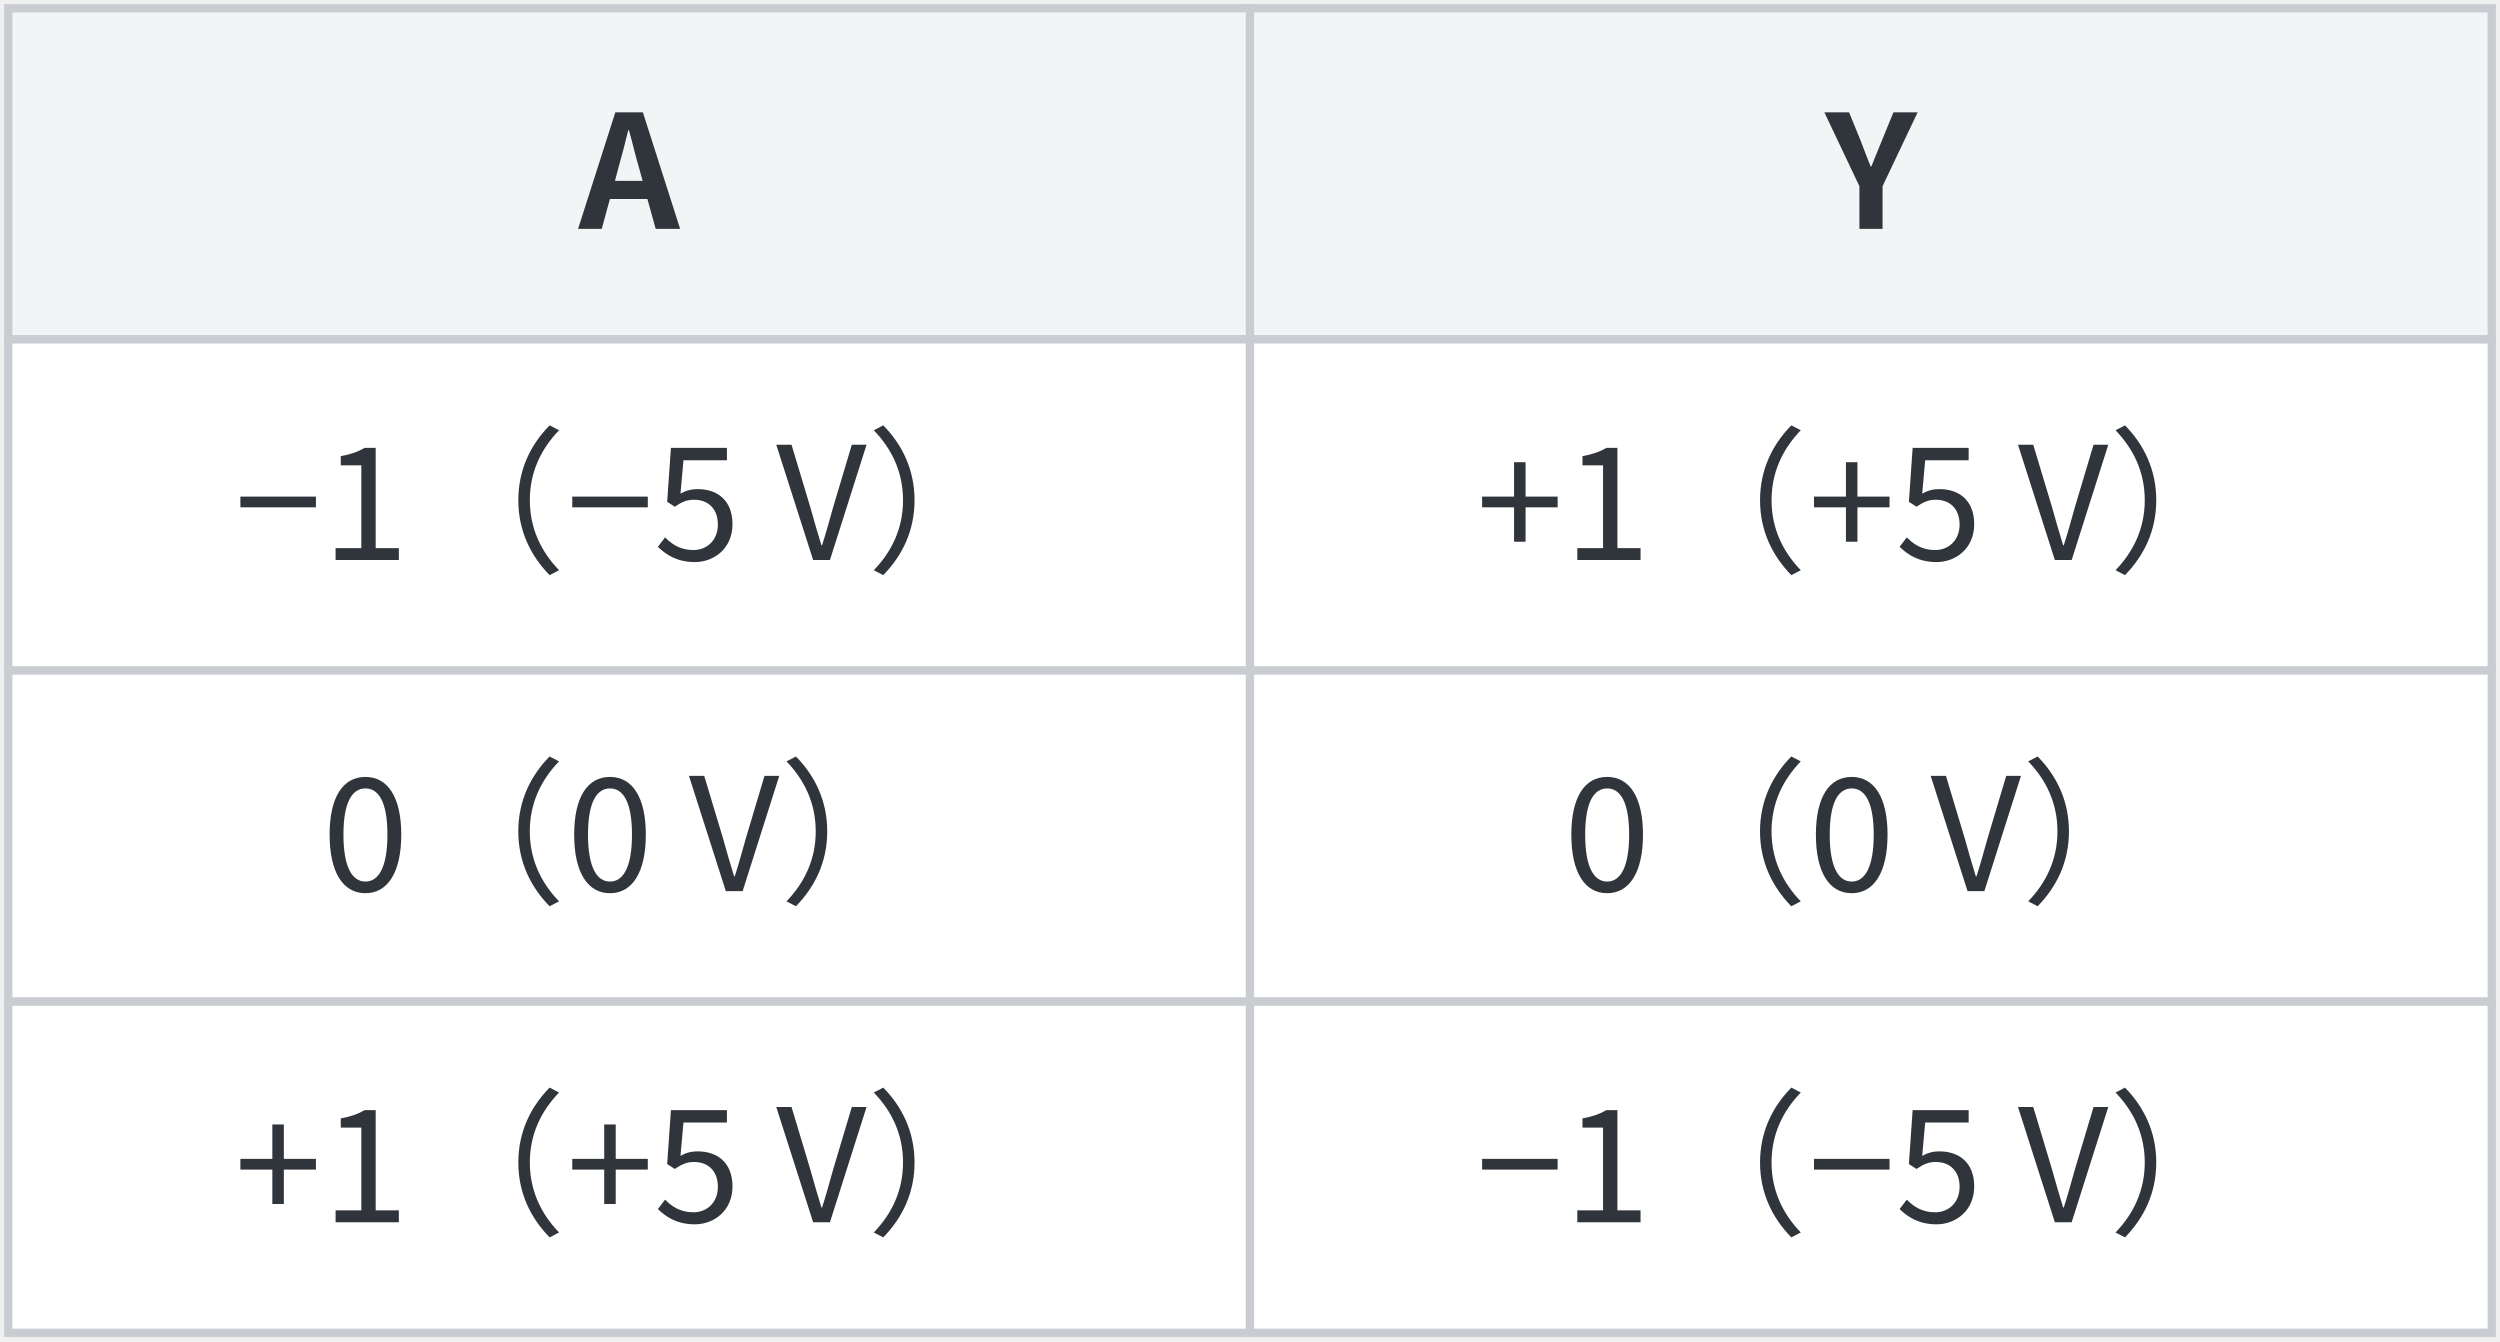
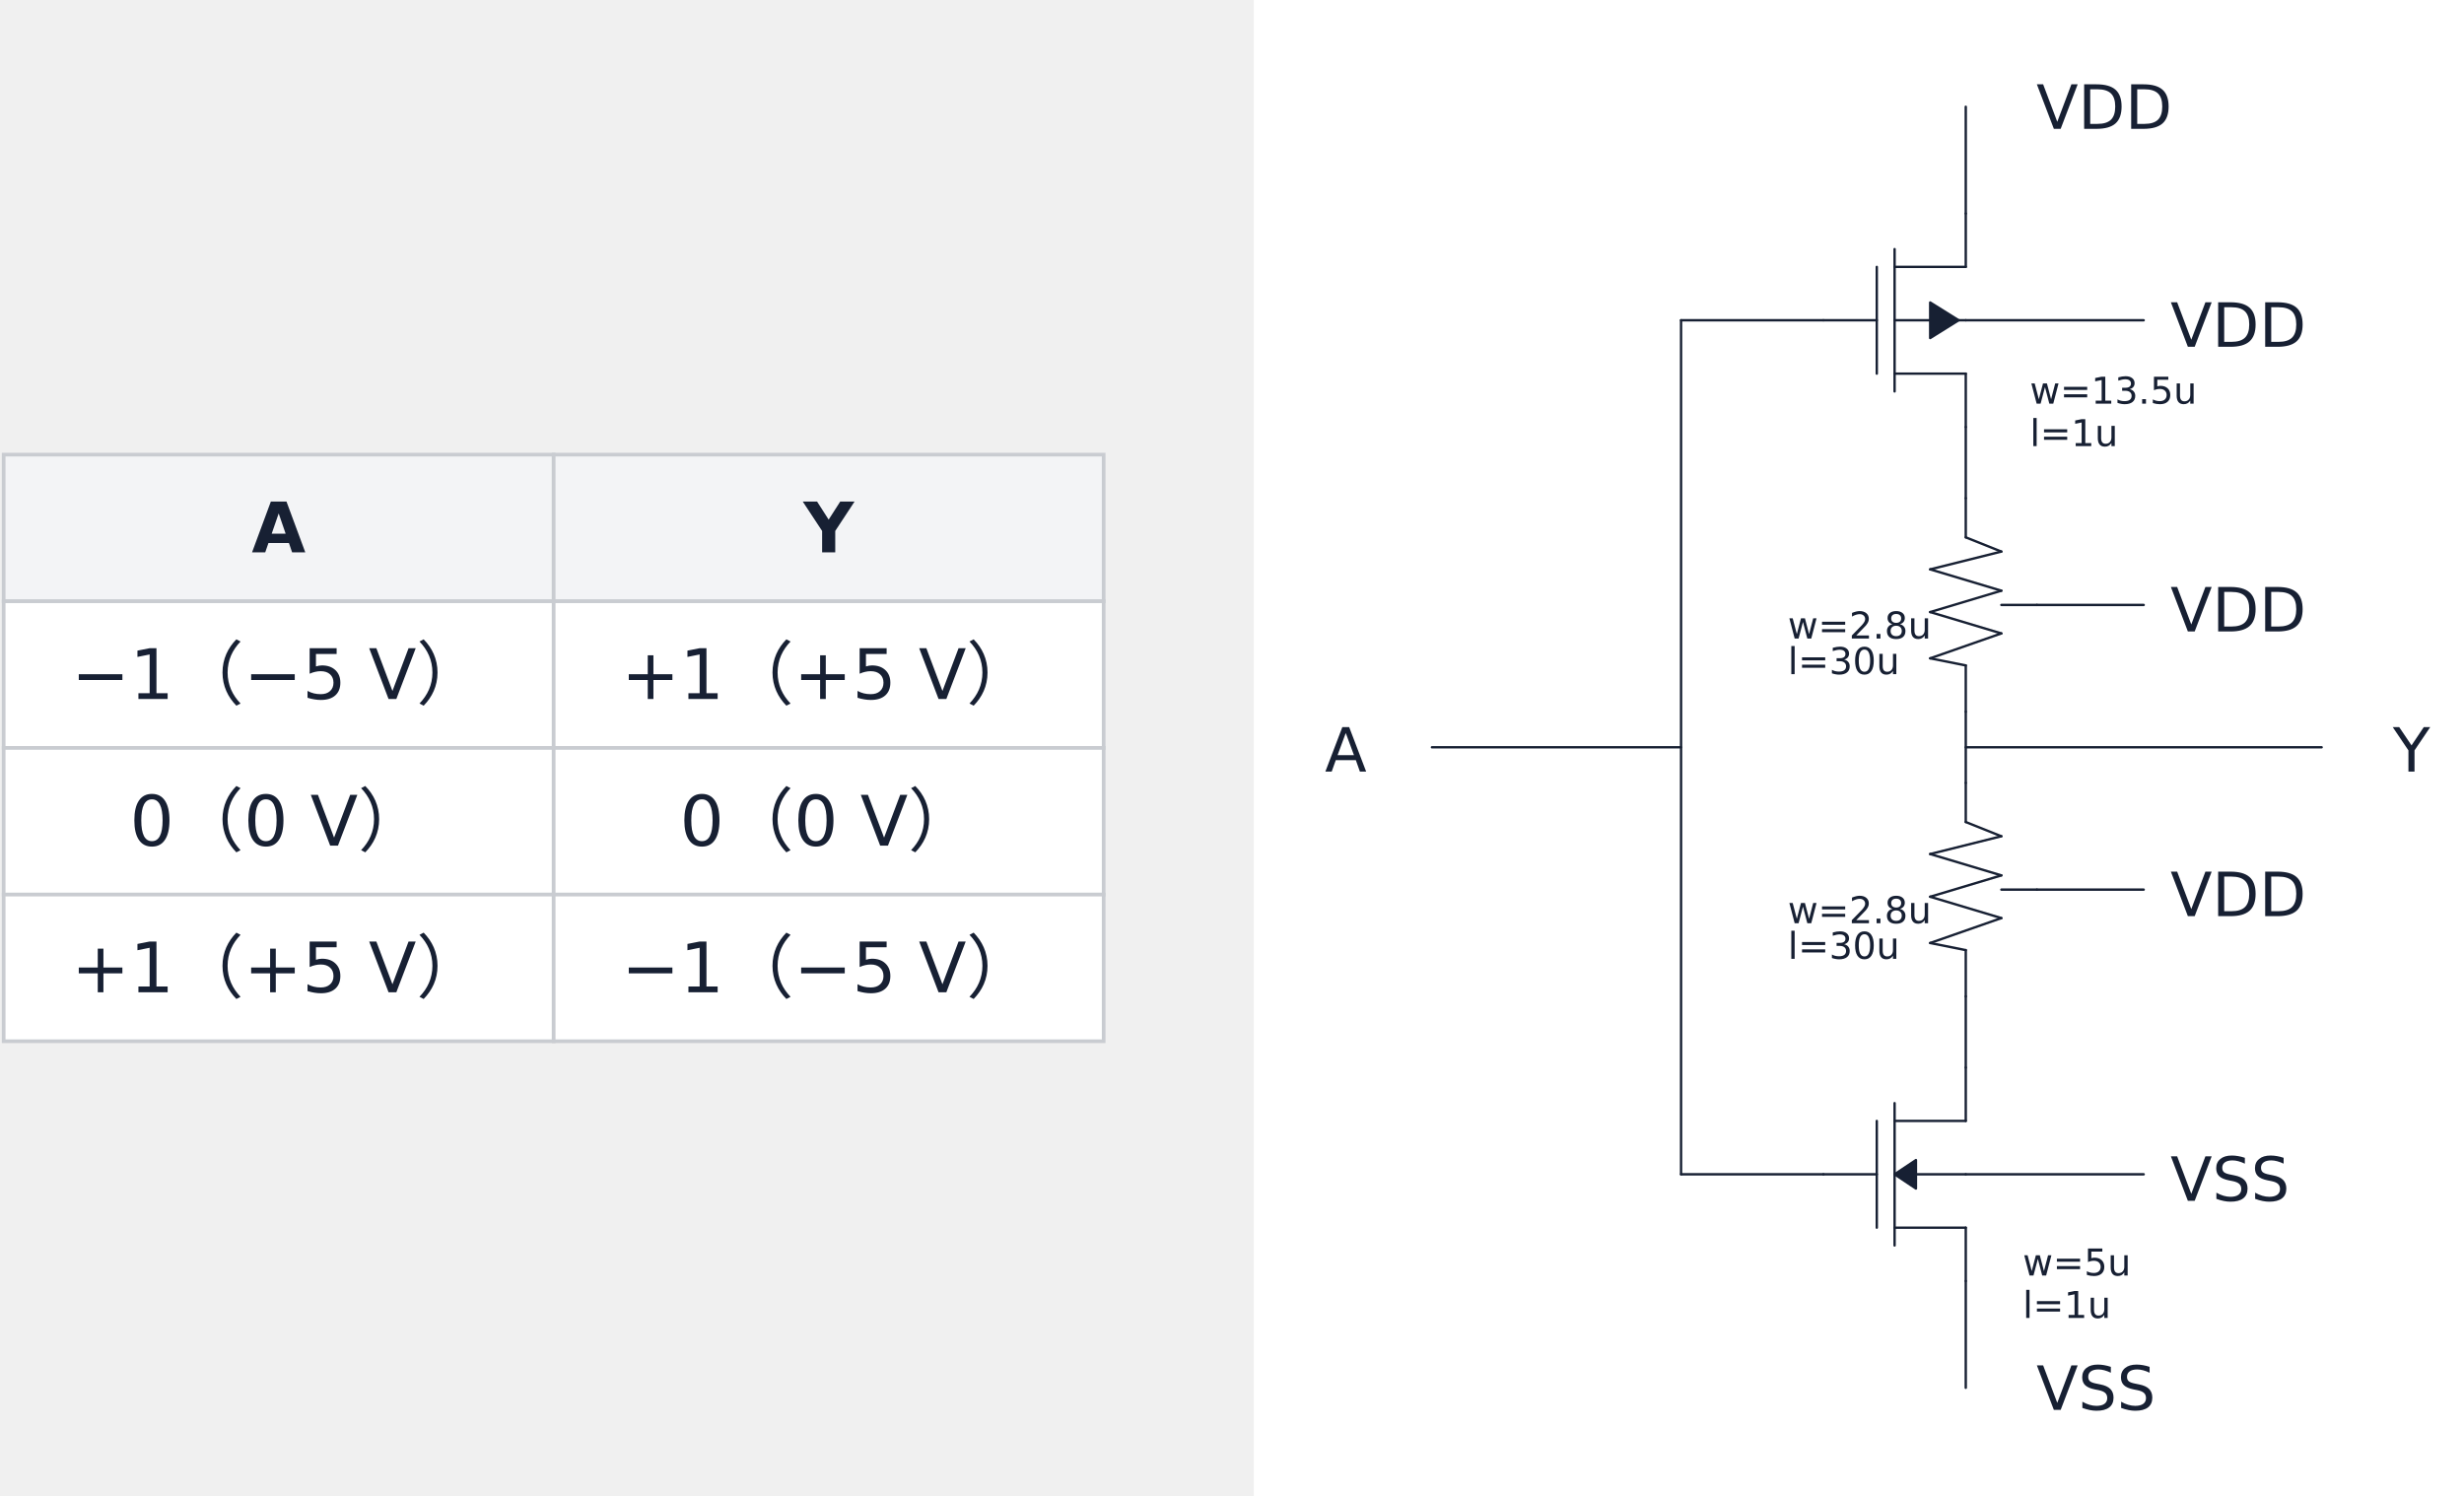
- <svg xmlns="http://www.w3.org/2000/svg" width="302" height="162" viewBox="0 0 302 162" font-family="Noto Sans CJK JP, Noto Sans, sans-serif">
-   <g transform="translate(0,0)">
+ <svg xmlns="http://www.w3.org/2000/svg" width="672" height="408" viewBox="0 0 672 408" font-family="Noto Sans CJK JP, Noto Sans, sans-serif">
+   <g transform="translate(0,123.0)">
    <rect x="1" y="1" width="150" height="40" fill="#f3f4f6" stroke="#c9ccd1" />
    <text x="76.0" y="27.65" font-size="19" text-anchor="middle" fill="#30353b" font-weight="700">A</text>
    <rect x="151" y="1" width="150" height="40" fill="#f3f4f6" stroke="#c9ccd1" />
    <text x="226.0" y="27.65" font-size="19" text-anchor="middle" fill="#30353b" font-weight="700">Y</text>
    <rect x="1" y="41" width="150" height="40" fill="#ffffff" stroke="#c9ccd1" />
    <text x="76.0" y="67.65" font-size="19" text-anchor="middle" fill="#30353b">−1（−5 V）</text>
    <rect x="151" y="41" width="150" height="40" fill="#ffffff" stroke="#c9ccd1" />
    <text x="226.0" y="67.65" font-size="19" text-anchor="middle" fill="#30353b">+1（+5 V）</text>
    <rect x="1" y="81" width="150" height="40" fill="#ffffff" stroke="#c9ccd1" />
    <text x="76.0" y="107.65" font-size="19" text-anchor="middle" fill="#30353b">0（0 V）</text>
    <rect x="151" y="81" width="150" height="40" fill="#ffffff" stroke="#c9ccd1" />
    <text x="226.0" y="107.65" font-size="19" text-anchor="middle" fill="#30353b">0（0 V）</text>
    <rect x="1" y="121" width="150" height="40" fill="#ffffff" stroke="#c9ccd1" />
    <text x="76.0" y="147.65" font-size="19" text-anchor="middle" fill="#30353b">+1（+5 V）</text>
    <rect x="151" y="121" width="150" height="40" fill="#ffffff" stroke="#c9ccd1" />
    <text x="226.0" y="147.65" font-size="19" text-anchor="middle" fill="#30353b">−1（−5 V）</text>
  </g>
+   <svg x="342" y="0.0" width="330" height="408" viewBox="0 0 660 816">
+     <style>.l0{fill:#ffffff;stroke:#ffffff;stroke-width:1.3;stroke-linecap:round;stroke-linejoin:round}
+ .l1{fill:#172033;stroke:#172033;stroke-width:1.3;stroke-linecap:round;stroke-linejoin:round}
+ .l4{fill:#172033;stroke:#172033;stroke-width:1.3;stroke-linecap:round;stroke-linejoin:round}
+ text{font-family:DejaVu Sans,sans-serif;fill:#172033;fill-opacity:1}</style>
+     <rect class="l0" x="0" y="0" width="660" height="816" />
+     <path class="l4" d="M349.412 135.882L349.412 213.529" />
+     <path class="l4" d="M349.412 174.706L388.235 174.706" />
+     <path class="l4" d="M310.588 174.706L339.706 174.706" />
+     <path class="l4" d="M349.412 145.588L388.235 145.588" />
+     <path class="l4" d="M388.235 116.471L388.235 145.588" />
+     <path class="l4" d="M349.412 203.824L388.235 203.824" />
+     <path class="l4" d="M388.235 203.824L388.235 232.941" />
+     <path class="l4" d="M339.706 145.588L339.706 203.824" />
+     <path class="l4" d="M384.353 174.706L368.824 165L368.824 184.412L384.353 174.706" />
+     <path class="l4" d="M407.647 330L427.059 330" />
+     <path class="l4" d="M388.235 363L388.235 388.235" />
+     <path class="l4" d="M368.824 359.118L388.235 363" />
+     <path class="l4" d="M368.824 359.118L407.647 345.529" />
+     <path class="l4" d="M368.824 333.882L407.647 345.529" />
+     <path class="l4" d="M368.824 333.882L407.647 322.235" />
+     <path class="l4" d="M368.824 310.588L407.647 322.235" />
+     <path class="l4" d="M368.824 310.588L407.647 300.882" />
+     <path class="l4" d="M388.235 293.118L407.647 300.882" />
+     <path class="l4" d="M388.235 271.765L388.235 293.118" />
+     <path class="l4" d="M407.647 485.294L427.059 485.294" />
+     <path class="l4" d="M388.235 518.294L388.235 543.529" />
+     <path class="l4" d="M368.824 514.412L388.235 518.294" />
+     <path class="l4" d="M368.824 514.412L407.647 500.824" />
+     <path class="l4" d="M368.824 489.176L407.647 500.824" />
+     <path class="l4" d="M368.824 489.176L407.647 477.529" />
+     <path class="l4" d="M368.824 465.882L407.647 477.529" />
+     <path class="l4" d="M368.824 465.882L407.647 456.176" />
+     <path class="l4" d="M388.235 448.412L407.647 456.176" />
+     <path class="l4" d="M388.235 427.059L388.235 448.412" />
+     <path class="l4" d="M349.412 669.706L388.235 669.706" />
+     <path class="l4" d="M388.235 669.706L388.235 698.824" />
+     <path class="l4" d="M349.412 640.588L388.235 640.588" />
+     <path class="l4" d="M339.706 611.471L339.706 669.706" />
+     <path class="l4" d="M310.588 640.588L339.706 640.588" />
+     <path class="l4" d="M349.412 601.765L349.412 679.412" />
+     <path class="l4" d="M349.412 611.471L388.235 611.471" />
+     <path class="l4" d="M388.235 582.353L388.235 611.471" />
+     <path class="l4" d="M349.412 640.588L361.059 632.824L361.059 648.353L349.412 640.588" />
+     <text fill="#172033" xml:space="preserve" font-size="20.188" transform="translate(423.176, 220.213)">w=13.5u</text>
+     <text fill="#172033" xml:space="preserve" font-size="20.188" transform="translate(423.176, 243.369)">l=1u</text>
+     <text fill="#172033" xml:space="preserve" font-size="20.188" transform="translate(291.176, 348.331)">w=2.8u</text>
+     <text fill="#172033" xml:space="preserve" font-size="20.188" transform="translate(291.176, 367.743)">l=30u</text>
+     <text fill="#172033" xml:space="preserve" font-size="20.188" transform="translate(291.176, 503.625)">w=2.8u</text>
+     <text fill="#172033" xml:space="preserve" font-size="20.188" transform="translate(291.176, 523.037)">l=30u</text>
+     <text fill="#172033" xml:space="preserve" font-size="20.188" transform="translate(419.294, 695.802)">w=5u</text>
+     <text fill="#172033" xml:space="preserve" font-size="20.188" transform="translate(419.294, 718.957)">l=1u</text>
+     <text fill="#172033" xml:space="preserve" font-size="33.311" transform="translate(426.756, 70.2828)">VDD</text>
+     <text fill="#172033" xml:space="preserve" font-size="33.311" transform="translate(426.756, 769.106)">VSS</text>
+     <text fill="#172033" xml:space="preserve" font-size="33.311" transform="translate(38.6618, 420.908)">A</text>
+     <text fill="#172033" xml:space="preserve" font-size="33.311" transform="translate(621.176, 420.908)">Y</text>
+     <text fill="#172033" xml:space="preserve" font-size="33.311" transform="translate(499.853, 344.474)">VDD</text>
+     <text fill="#172033" xml:space="preserve" font-size="33.311" transform="translate(499.853, 499.768)">VDD</text>
+     <text fill="#172033" xml:space="preserve" font-size="33.311" transform="translate(499.853, 189.18)">VDD</text>
+     <text fill="#172033" xml:space="preserve" font-size="33.311" transform="translate(499.853, 655.062)">VSS</text>
+     <path class="l1" d="M388.235 58.235L388.235 116.471" />
+     <path class="l1" d="M388.235 174.706L485.294 174.706" />
+     <path class="l1" d="M388.235 232.941L388.235 271.765" />
+     <path class="l1" d="M388.235 388.235L388.235 427.059" />
+     <path class="l1" d="M388.235 407.647L582.353 407.647" />
+     <path class="l1" d="M388.235 543.529L388.235 582.353" />
+     <path class="l1" d="M388.235 640.588L485.294 640.588" />
+     <path class="l1" d="M388.235 698.824L388.235 757.059" />
+     <path class="l1" d="M427.059 330L485.294 330" />
+     <path class="l1" d="M427.059 485.294L485.294 485.294" />
+     <path class="l1" d="M97.059 407.647L232.941 407.647" />
+     <path class="l1" d="M232.941 174.706L232.941 640.588" />
+     <path class="l1" d="M232.941 174.706L310.588 174.706" />
+     <path class="l1" d="M232.941 640.588L310.588 640.588" />
+   </svg>
</svg>
